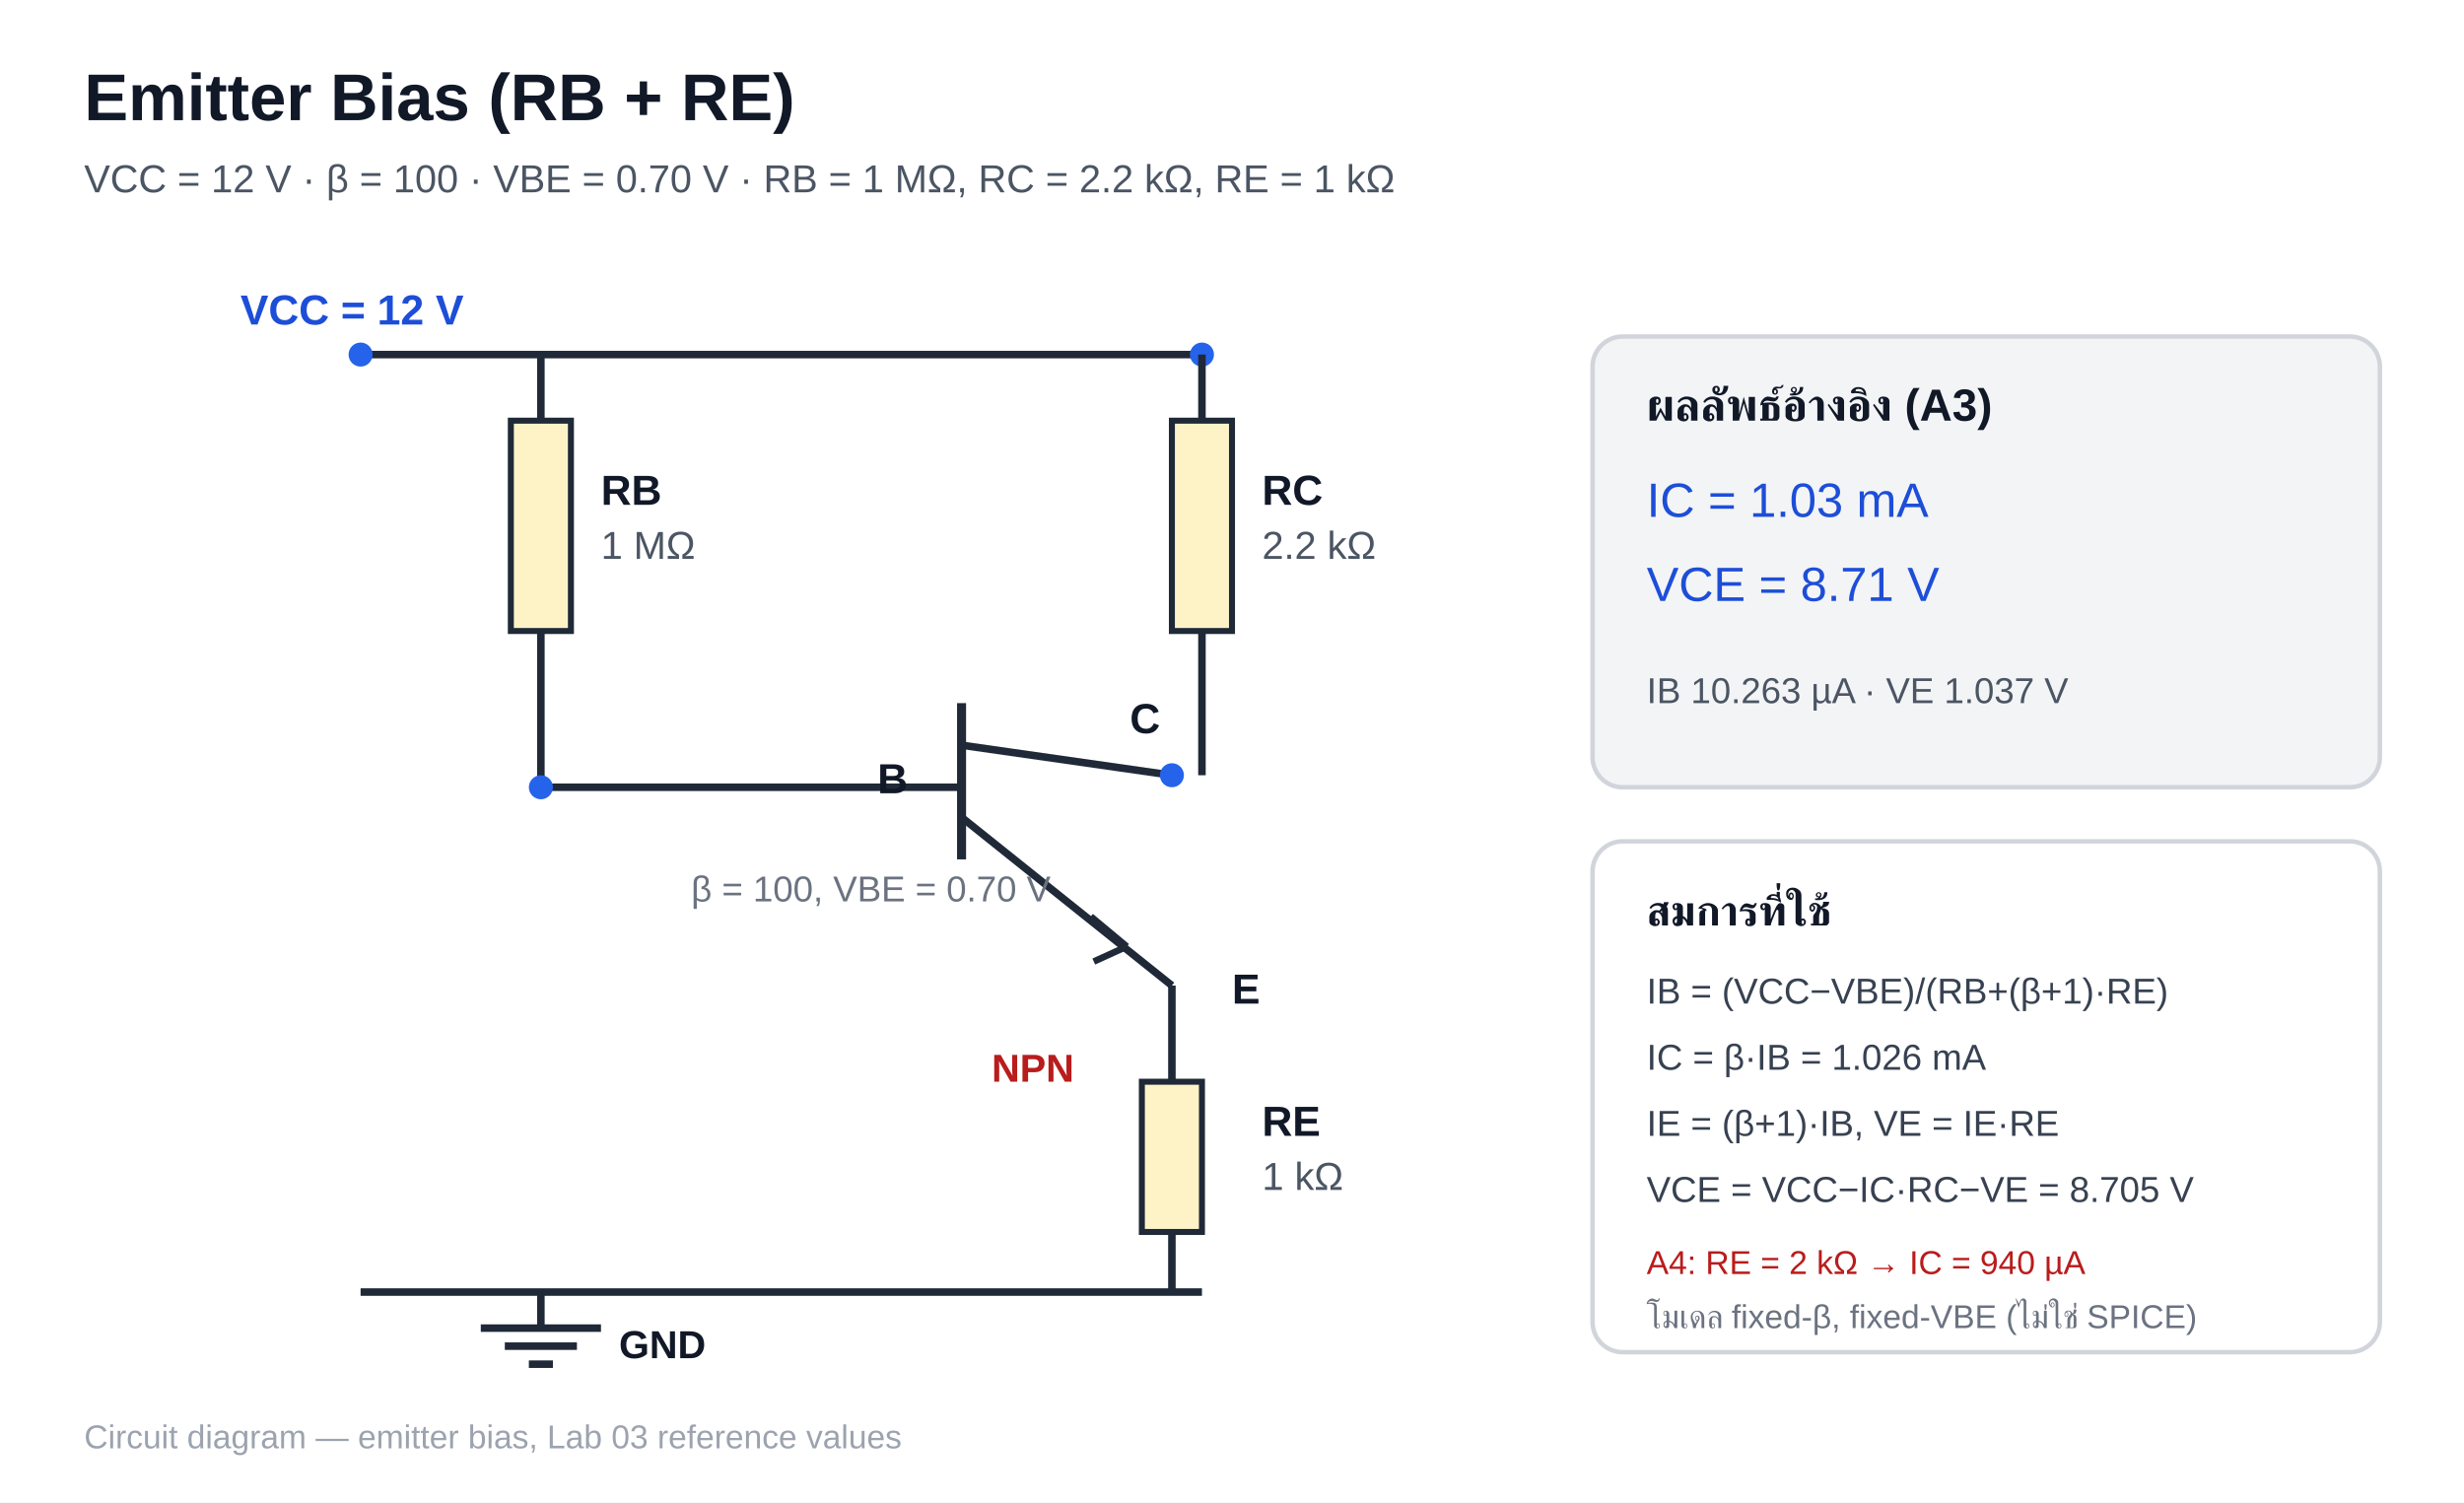
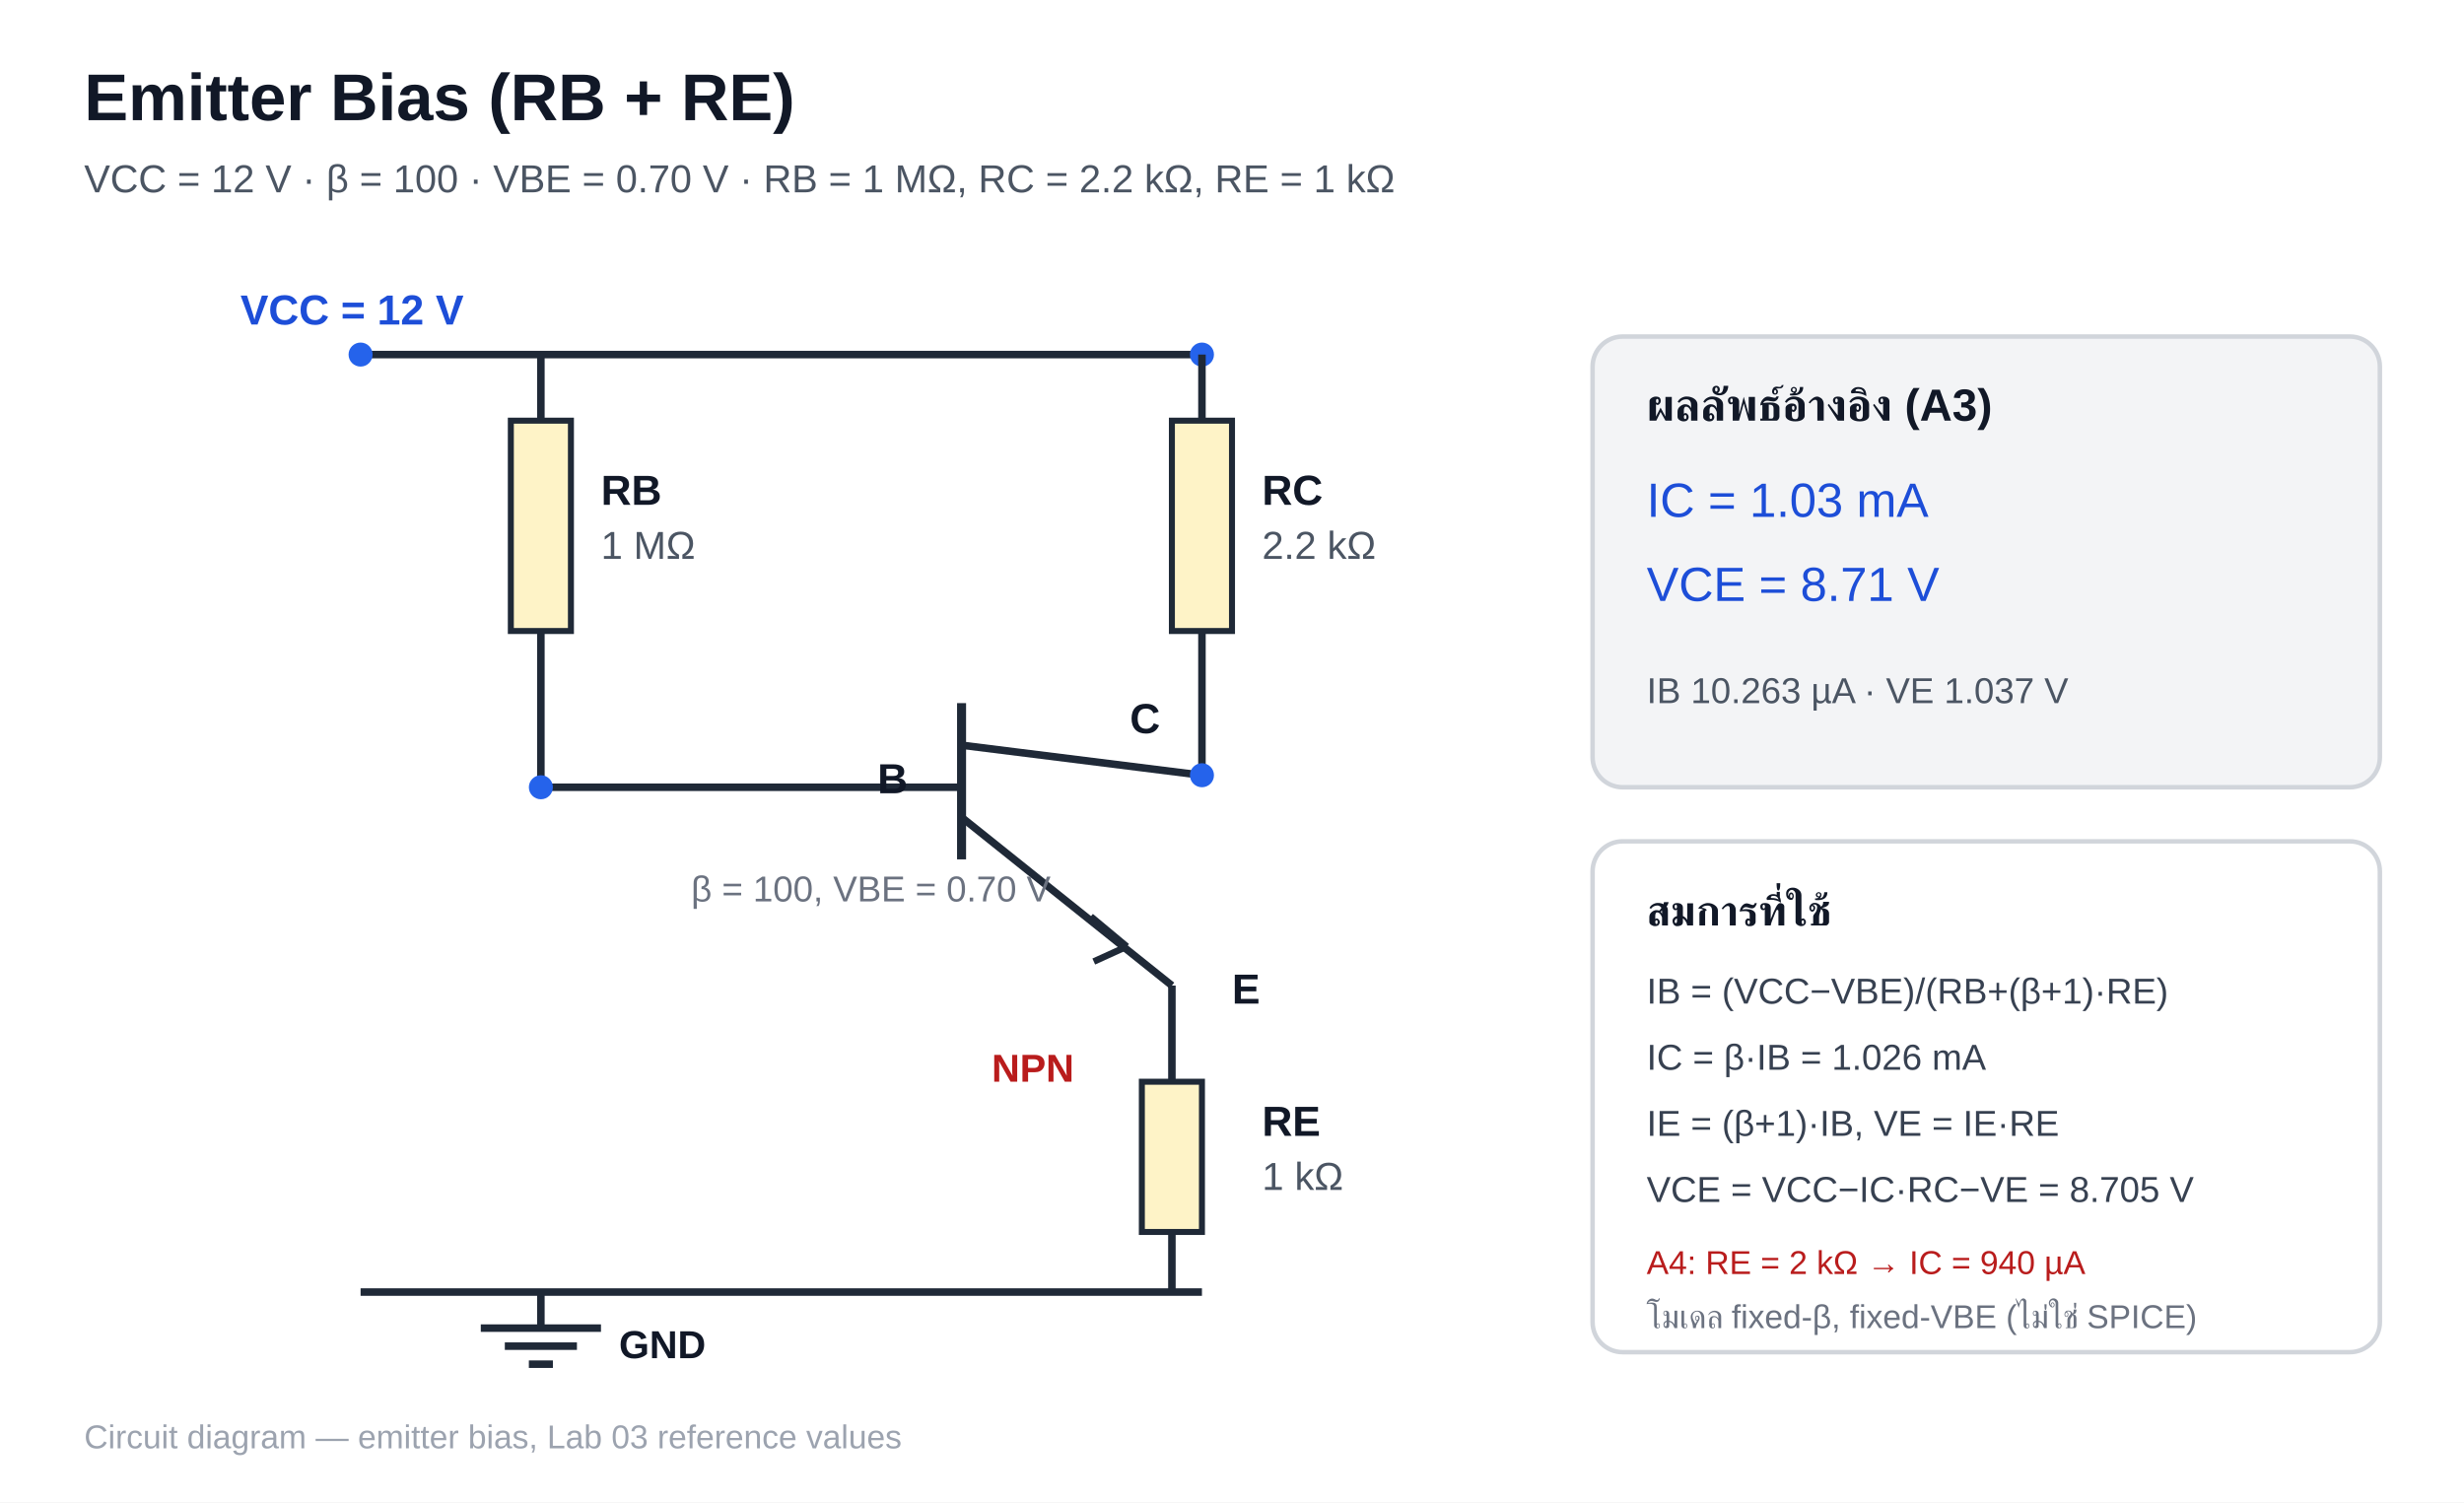
<svg xmlns="http://www.w3.org/2000/svg" width="820" height="500" viewBox="0 0 820 500" font-family="Segoe UI, Arial, sans-serif">
  <rect width="820" height="500" fill="#ffffff" />
  <text x="28" y="40" font-size="22" font-weight="700" fill="#111827">Emitter Bias (RB + RE)</text>
  <text x="28" y="64" font-size="13" fill="#4b5563">VCC = 12 V   ·   β = 100   ·   VBE = 0.70 V   ·   RB = 1 MΩ, RC = 2.2 kΩ, RE = 1 kΩ</text>
  <path d="M120 118 H400" stroke="#1f2937" stroke-width="2.5" fill="none" />
  <path d="M120 430 H400" stroke="#1f2937" stroke-width="2.5" fill="none" />
  <circle cx="120" cy="118" r="4" fill="#2563eb" />
  <circle cx="400" cy="118" r="4" fill="#2563eb" />
  <text x="80" y="108" font-size="14" font-weight="700" fill="#1d4ed8">VCC = 12 V</text>
  <path d="M180 118 V140" stroke="#1f2937" stroke-width="2.5" fill="none" />
  <rect x="170" y="140" width="20" height="70" fill="#fef3c7" stroke="#1f2937" stroke-width="2" />
  <path d="M180 210 V262" stroke="#1f2937" stroke-width="2.5" fill="none" />
  <text x="200" y="168" font-size="14" font-weight="700" fill="#111827">RB</text>
  <text x="200" y="186" font-size="13" fill="#4b5563">1 MΩ</text>
  <path d="M180 262 H320" stroke="#1f2937" stroke-width="2.5" fill="none" />
  <circle cx="180" cy="262" r="4" fill="#2563eb" />
  <path d="M400 118 V140" stroke="#1f2937" stroke-width="2.5" fill="none" />
  <rect x="390" y="140" width="20" height="70" fill="#fef3c7" stroke="#1f2937" stroke-width="2" />
  <path d="M400 210 V258" stroke="#1f2937" stroke-width="2.5" fill="none" />
  <text x="420" y="168" font-size="14" font-weight="700" fill="#111827">RC</text>
  <text x="420" y="186" font-size="13" fill="#4b5563">2.2 kΩ</text>
  <path d="M320 234 V286" stroke="#1f2937" stroke-width="3" fill="none" />
-   <path d="M320 248 L390 258" stroke="#1f2937" stroke-width="2.5" fill="none" />
+   <path d="M320 248 L400 258" stroke="#1f2937" stroke-width="2.5" fill="none" />
  <path d="M320 272 L390 328" stroke="#1f2937" stroke-width="2.5" fill="none" />
-   <circle cx="390" cy="258" r="4" fill="#2563eb" />
+   <circle cx="400" cy="258" r="4" fill="#2563eb" />
  <path d="M363 305 L375 315 M375 315 L364 320" stroke="#1f2937" stroke-width="2.2" fill="none" />
  <text x="292" y="264" font-size="14" font-weight="700" fill="#111827">B</text>
  <text x="376" y="244" font-size="14" font-weight="700" fill="#111827">C</text>
  <text x="410" y="334" font-size="14" font-weight="700" fill="#111827">E</text>
  <text x="230" y="300" font-size="12" fill="#6b7280">β = 100, VBE = 0.70 V</text>
  <text x="330" y="360" font-size="13" font-weight="700" fill="#b91c1c">NPN</text>
  <path d="M390 328 V360" stroke="#1f2937" stroke-width="2.5" fill="none" />
  <rect x="380" y="360" width="20" height="50" fill="#fef3c7" stroke="#1f2937" stroke-width="2" />
  <path d="M390 410 V430" stroke="#1f2937" stroke-width="2.5" fill="none" />
  <text x="420" y="378" font-size="14" font-weight="700" fill="#111827">RE</text>
  <text x="420" y="396" font-size="13" fill="#4b5563">1 kΩ</text>
  <path d="M180 430 V442 M160 442 H200 M168 448 H192 M176 454 H184" stroke="#1f2937" stroke-width="2.5" fill="none" />
  <text x="206" y="452" font-size="13" font-weight="700" fill="#111827">GND</text>
  <rect x="530" y="112" width="262" height="150" rx="10" fill="#f3f4f6" stroke="#d1d5db" stroke-width="1.5" />
  <text x="548" y="140" font-size="15" font-weight="700" fill="#111827">ผลลัพธ์อ้างอิง (A3)</text>
  <text x="548" y="172" font-size="16" fill="#1d4ed8">IC = 1.03 mA</text>
  <text x="548" y="200" font-size="16" fill="#1d4ed8">VCE = 8.71 V</text>
  <text x="548" y="234" font-size="12" fill="#4b5563">IB 10.263 µA · VE 1.037 V</text>
  <rect x="530" y="280" width="262" height="170" rx="10" fill="#ffffff" stroke="#d1d5db" stroke-width="1.5" />
  <text x="548" y="308" font-size="14" font-weight="700" fill="#111827">สมการที่ใช้</text>
  <text x="548" y="334" font-size="12" fill="#374151">IB = (VCC−VBE)/(RB+(β+1)·RE)</text>
  <text x="548" y="356" font-size="12" fill="#374151">IC = β·IB = 1.026 mA</text>
  <text x="548" y="378" font-size="12" fill="#374151">IE = (β+1)·IB, VE = IE·RE</text>
  <text x="548" y="400" font-size="12" fill="#374151">VCE = VCC−IC·RC−VE = 8.705 V</text>
  <text x="548" y="424" font-size="11" fill="#b91c1c">A4: RE = 2 kΩ → IC = 940 µA</text>
  <text x="548" y="442" font-size="11" fill="#6b7280">โมเดล fixed-β, fixed-VBE (ไม่ใช่ SPICE)</text>
  <text x="28" y="482" font-size="11" fill="#9ca3af">Circuit diagram — emitter bias, Lab 03 reference values</text>
</svg>
